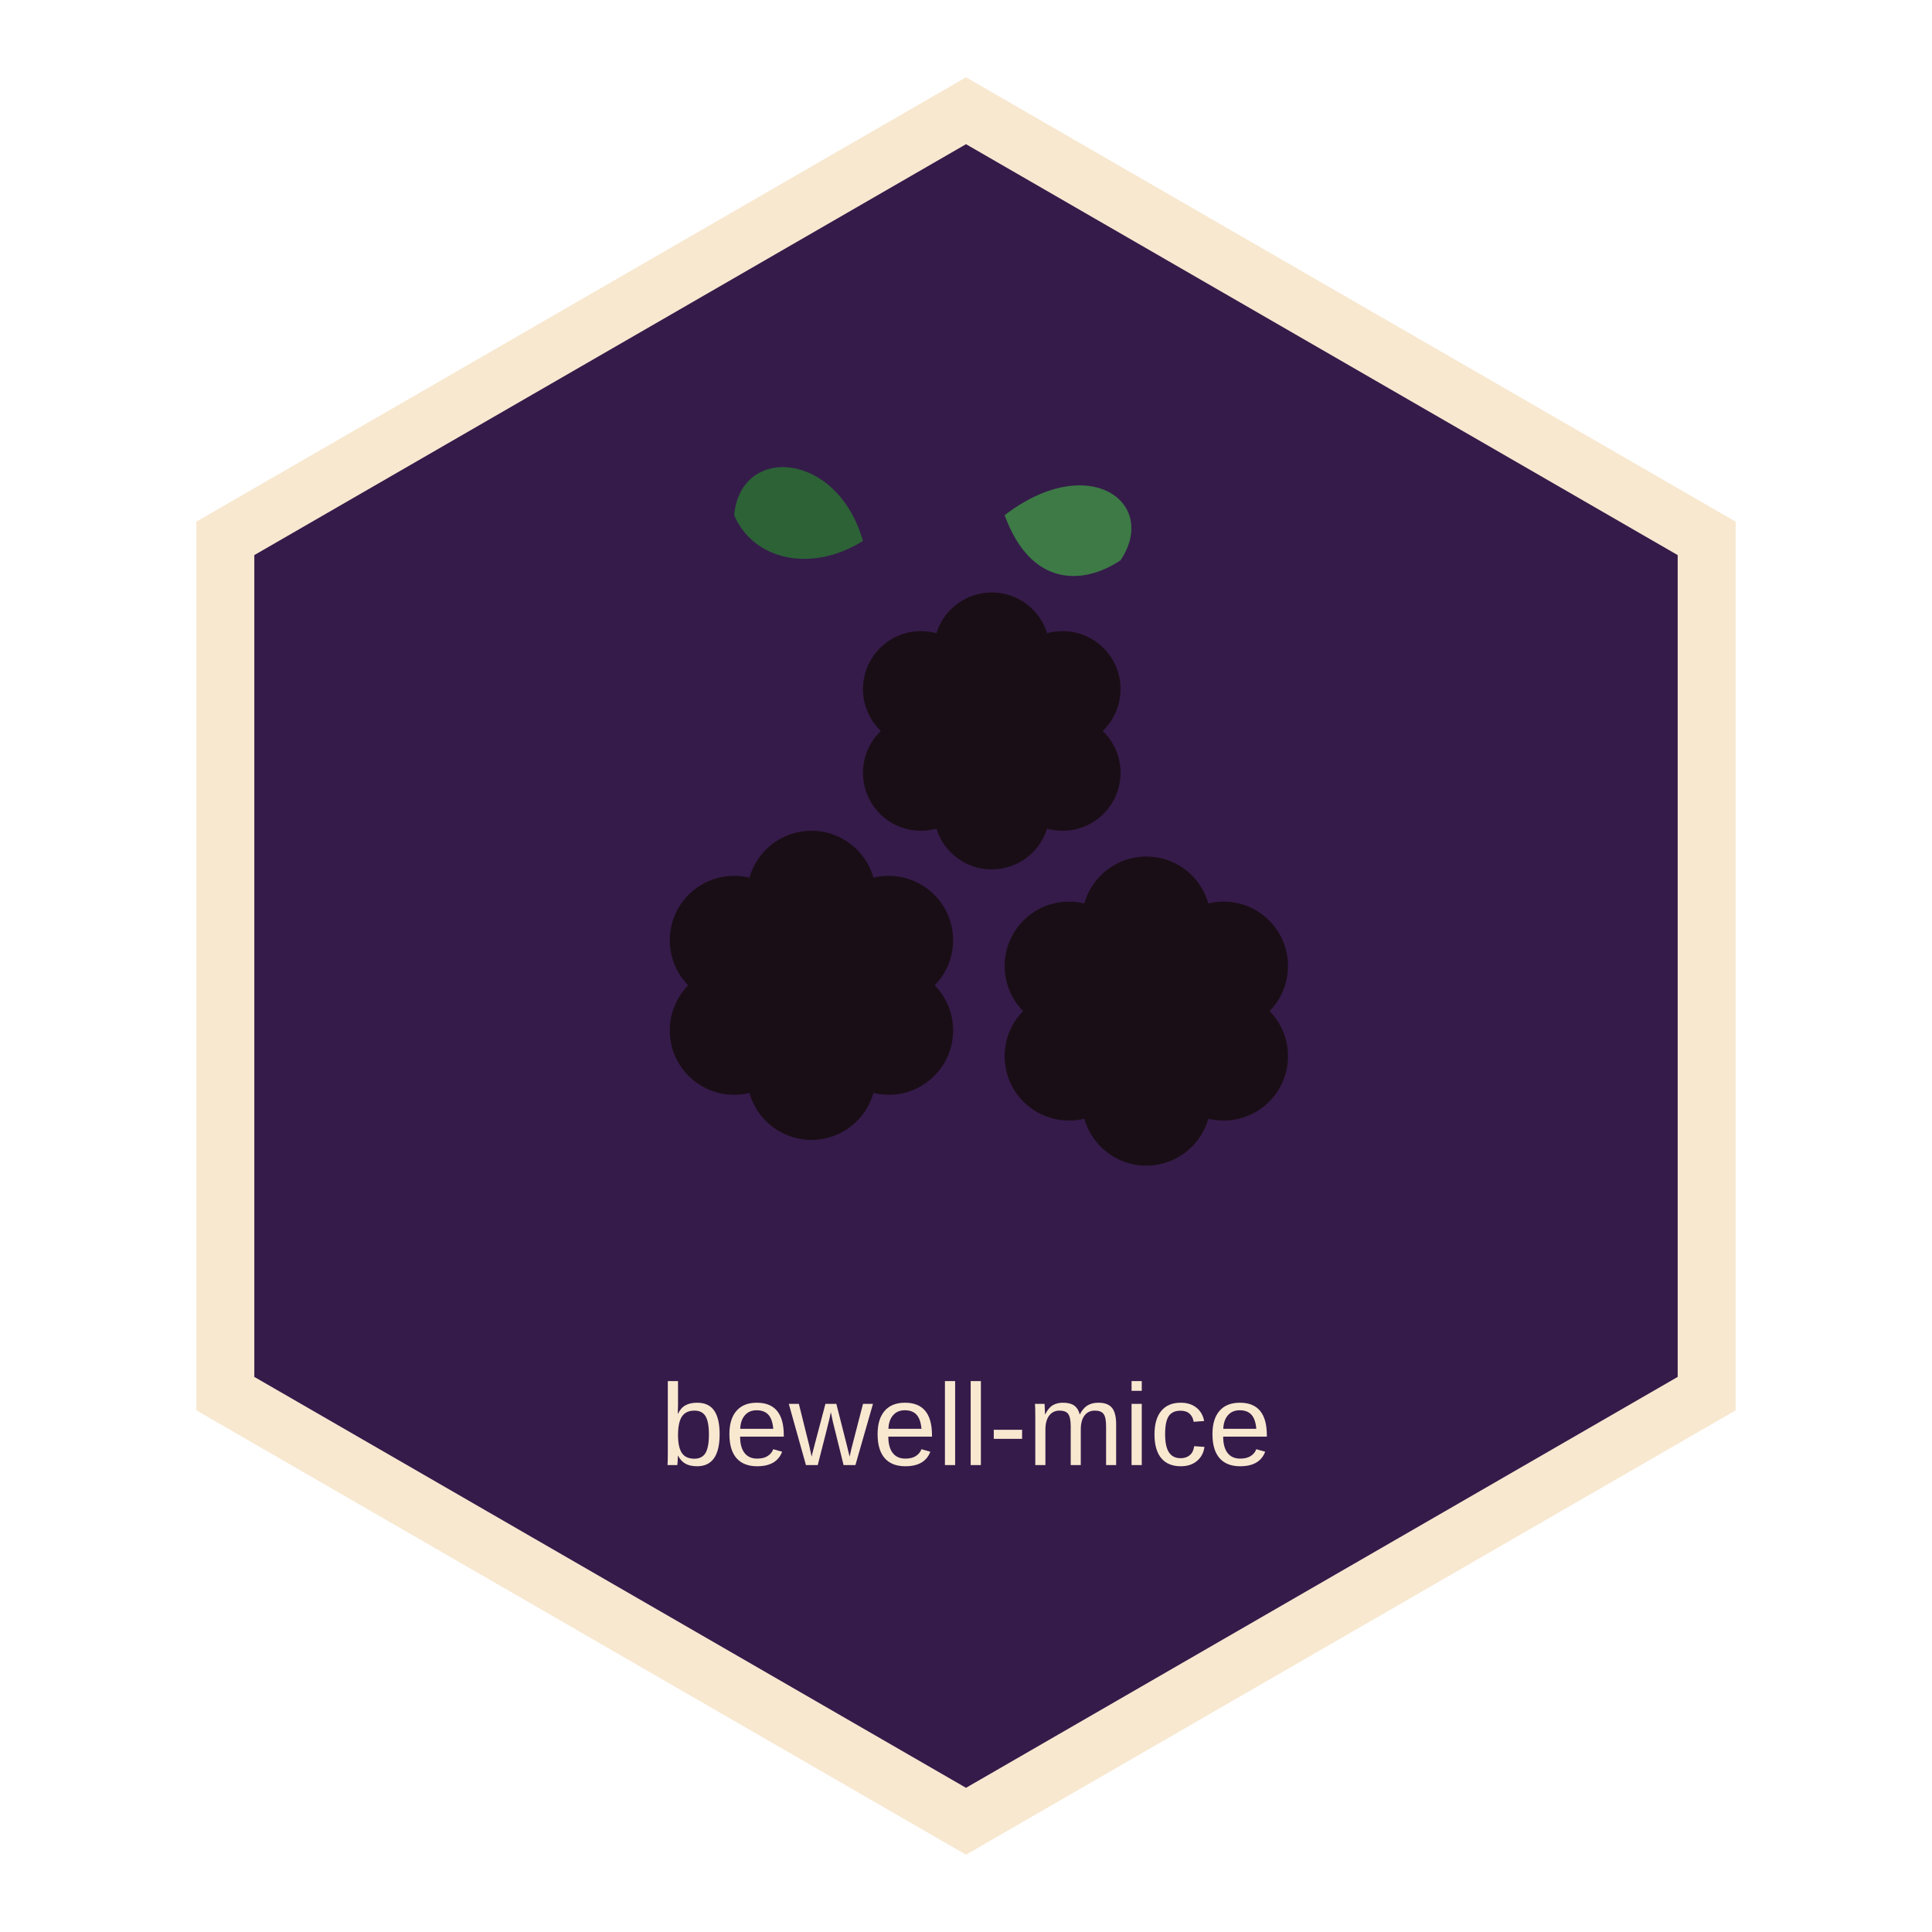
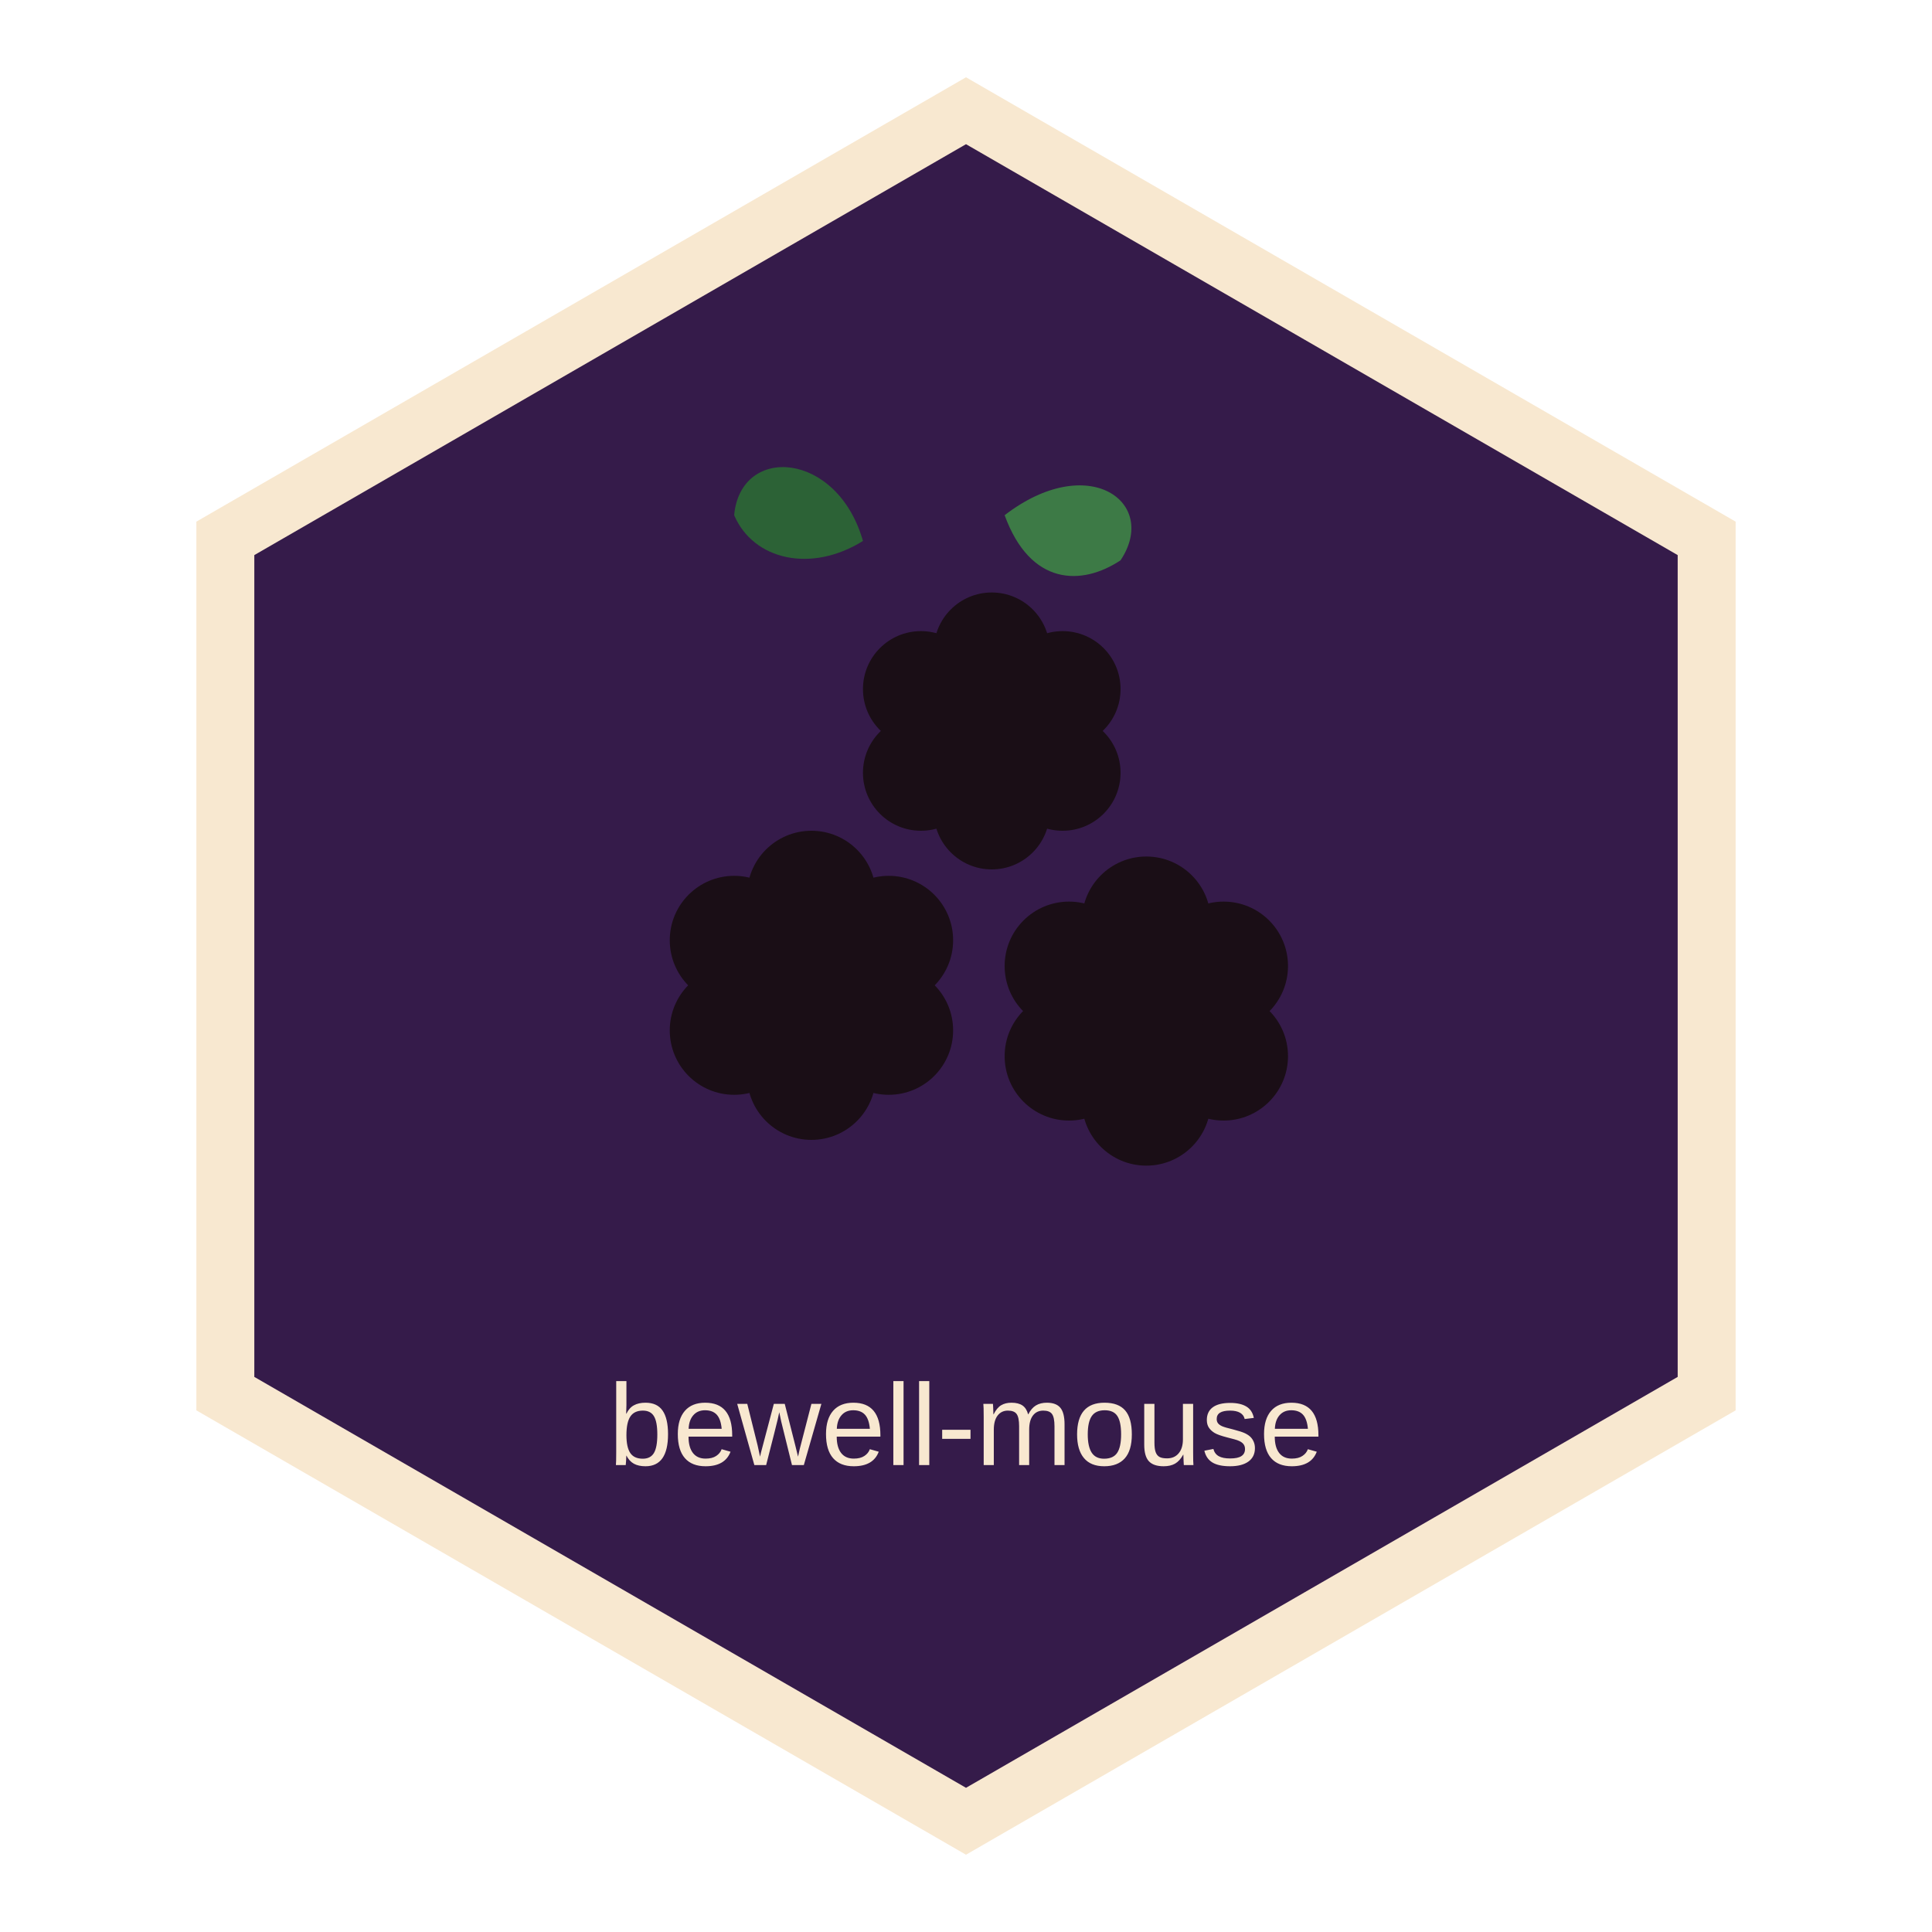
<svg xmlns="http://www.w3.org/2000/svg" viewBox="0 0 600 600" role="img" aria-label="berry hex sticker">
  <polygon fill="#F8E8D0" points="300,24 539.02,162 539.02,438 300,576 60.98,438 60.98,162" />
  <polygon fill="#351B4A" points="300,44.78 521.02,172.39 521.02,427.61 300,555.22 78.98,427.61 78.98,172.39" />
  <g fill="#1A0E16">
    <path fill="#2C6236" d="M268 168c-8-28-38-30-40-8 6 14 24 18 40 8z" />
    <path fill="#3D7A46" d="M312 160c26-20 48-4 36 14-12 8-28 8-36-14z" />
    <g>
      <circle cx="286" cy="214" r="18" />
      <circle cx="308" cy="202" r="18" />
      <circle cx="330" cy="214" r="18" />
      <circle cx="330" cy="240" r="18" />
      <circle cx="308" cy="252" r="18" />
      <circle cx="286" cy="240" r="18" />
      <circle cx="308" cy="227" r="16" />
    </g>
    <g>
      <circle cx="228" cy="292" r="20" />
      <circle cx="252" cy="278" r="20" />
      <circle cx="276" cy="292" r="20" />
      <circle cx="276" cy="320" r="20" />
      <circle cx="252" cy="334" r="20" />
      <circle cx="228" cy="320" r="20" />
      <circle cx="252" cy="306" r="18" />
    </g>
    <g>
      <circle cx="332" cy="300" r="20" />
      <circle cx="356" cy="286" r="20" />
      <circle cx="380" cy="300" r="20" />
      <circle cx="380" cy="328" r="20" />
      <circle cx="356" cy="342" r="20" />
      <circle cx="332" cy="328" r="20" />
      <circle cx="356" cy="314" r="18" />
    </g>
  </g>
-   <text x="300" y="455" text-anchor="middle" fill="#F8E8D0" font-family="Arial Black, Arial, sans-serif" font-size="36">bewell-mice</text>
+   <text x="300" y="455" text-anchor="middle" fill="#F8E8D0" font-family="Arial Black, Arial, sans-serif" font-size="36">bewell-mouse</text>
</svg>
